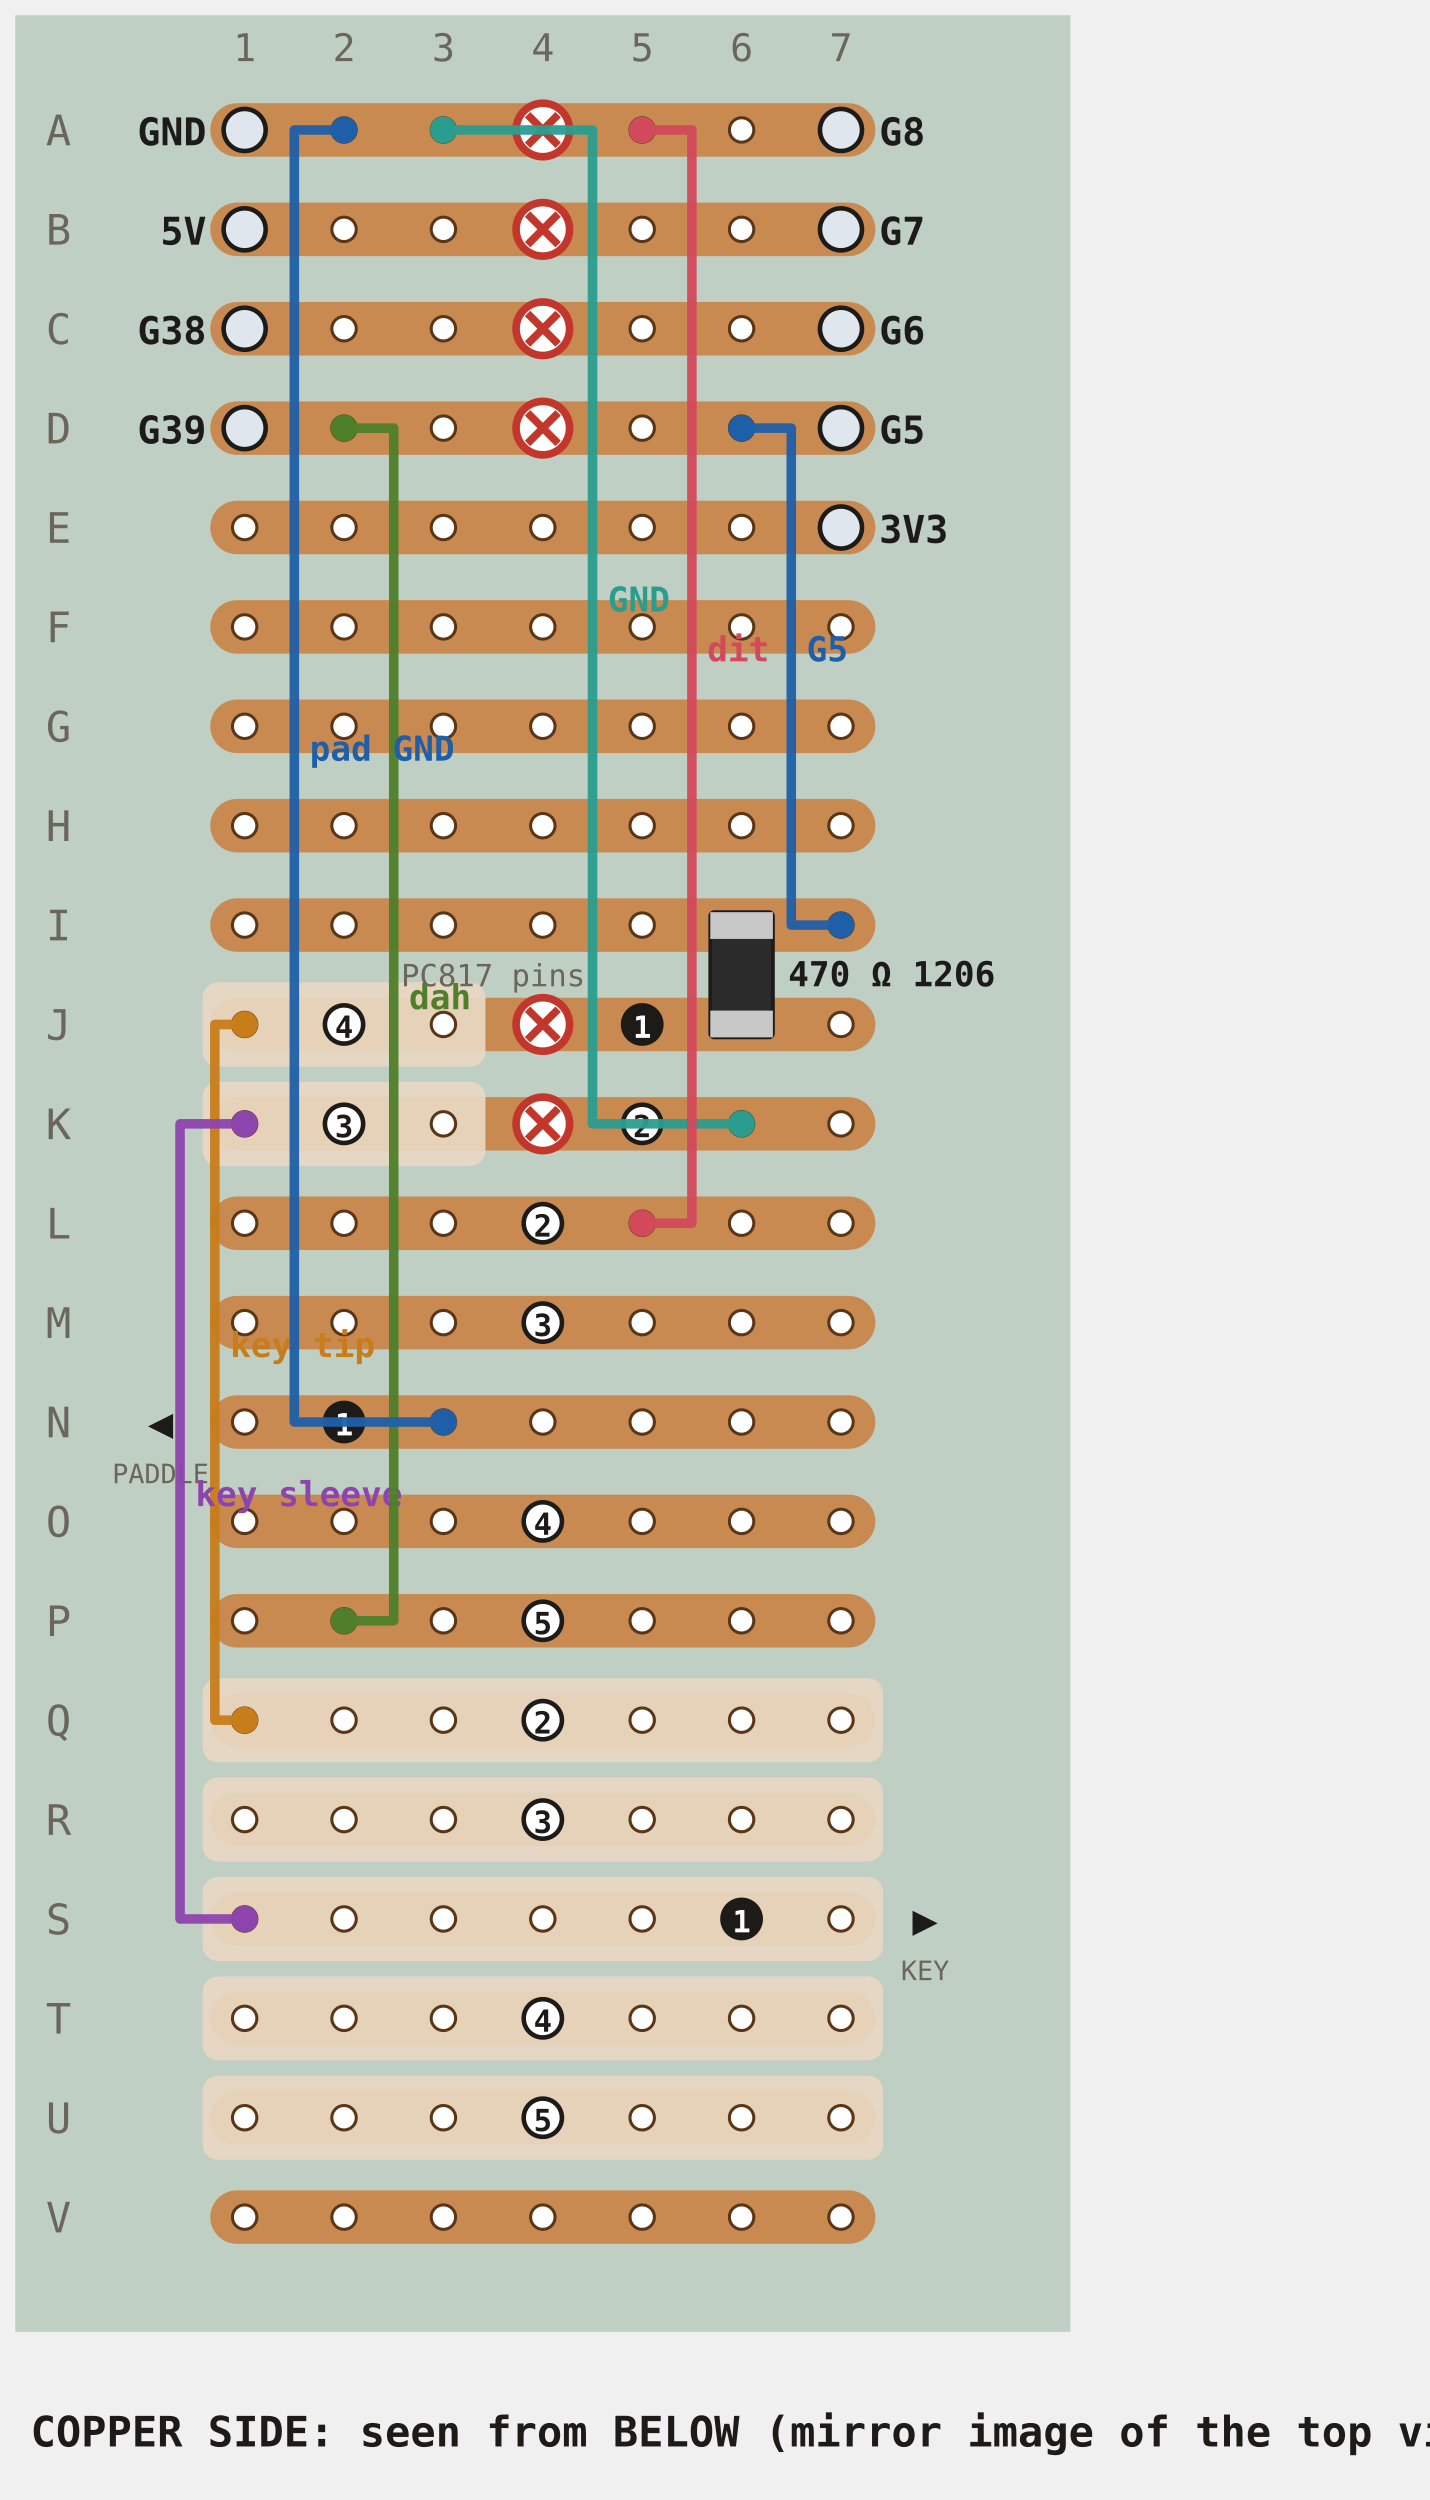
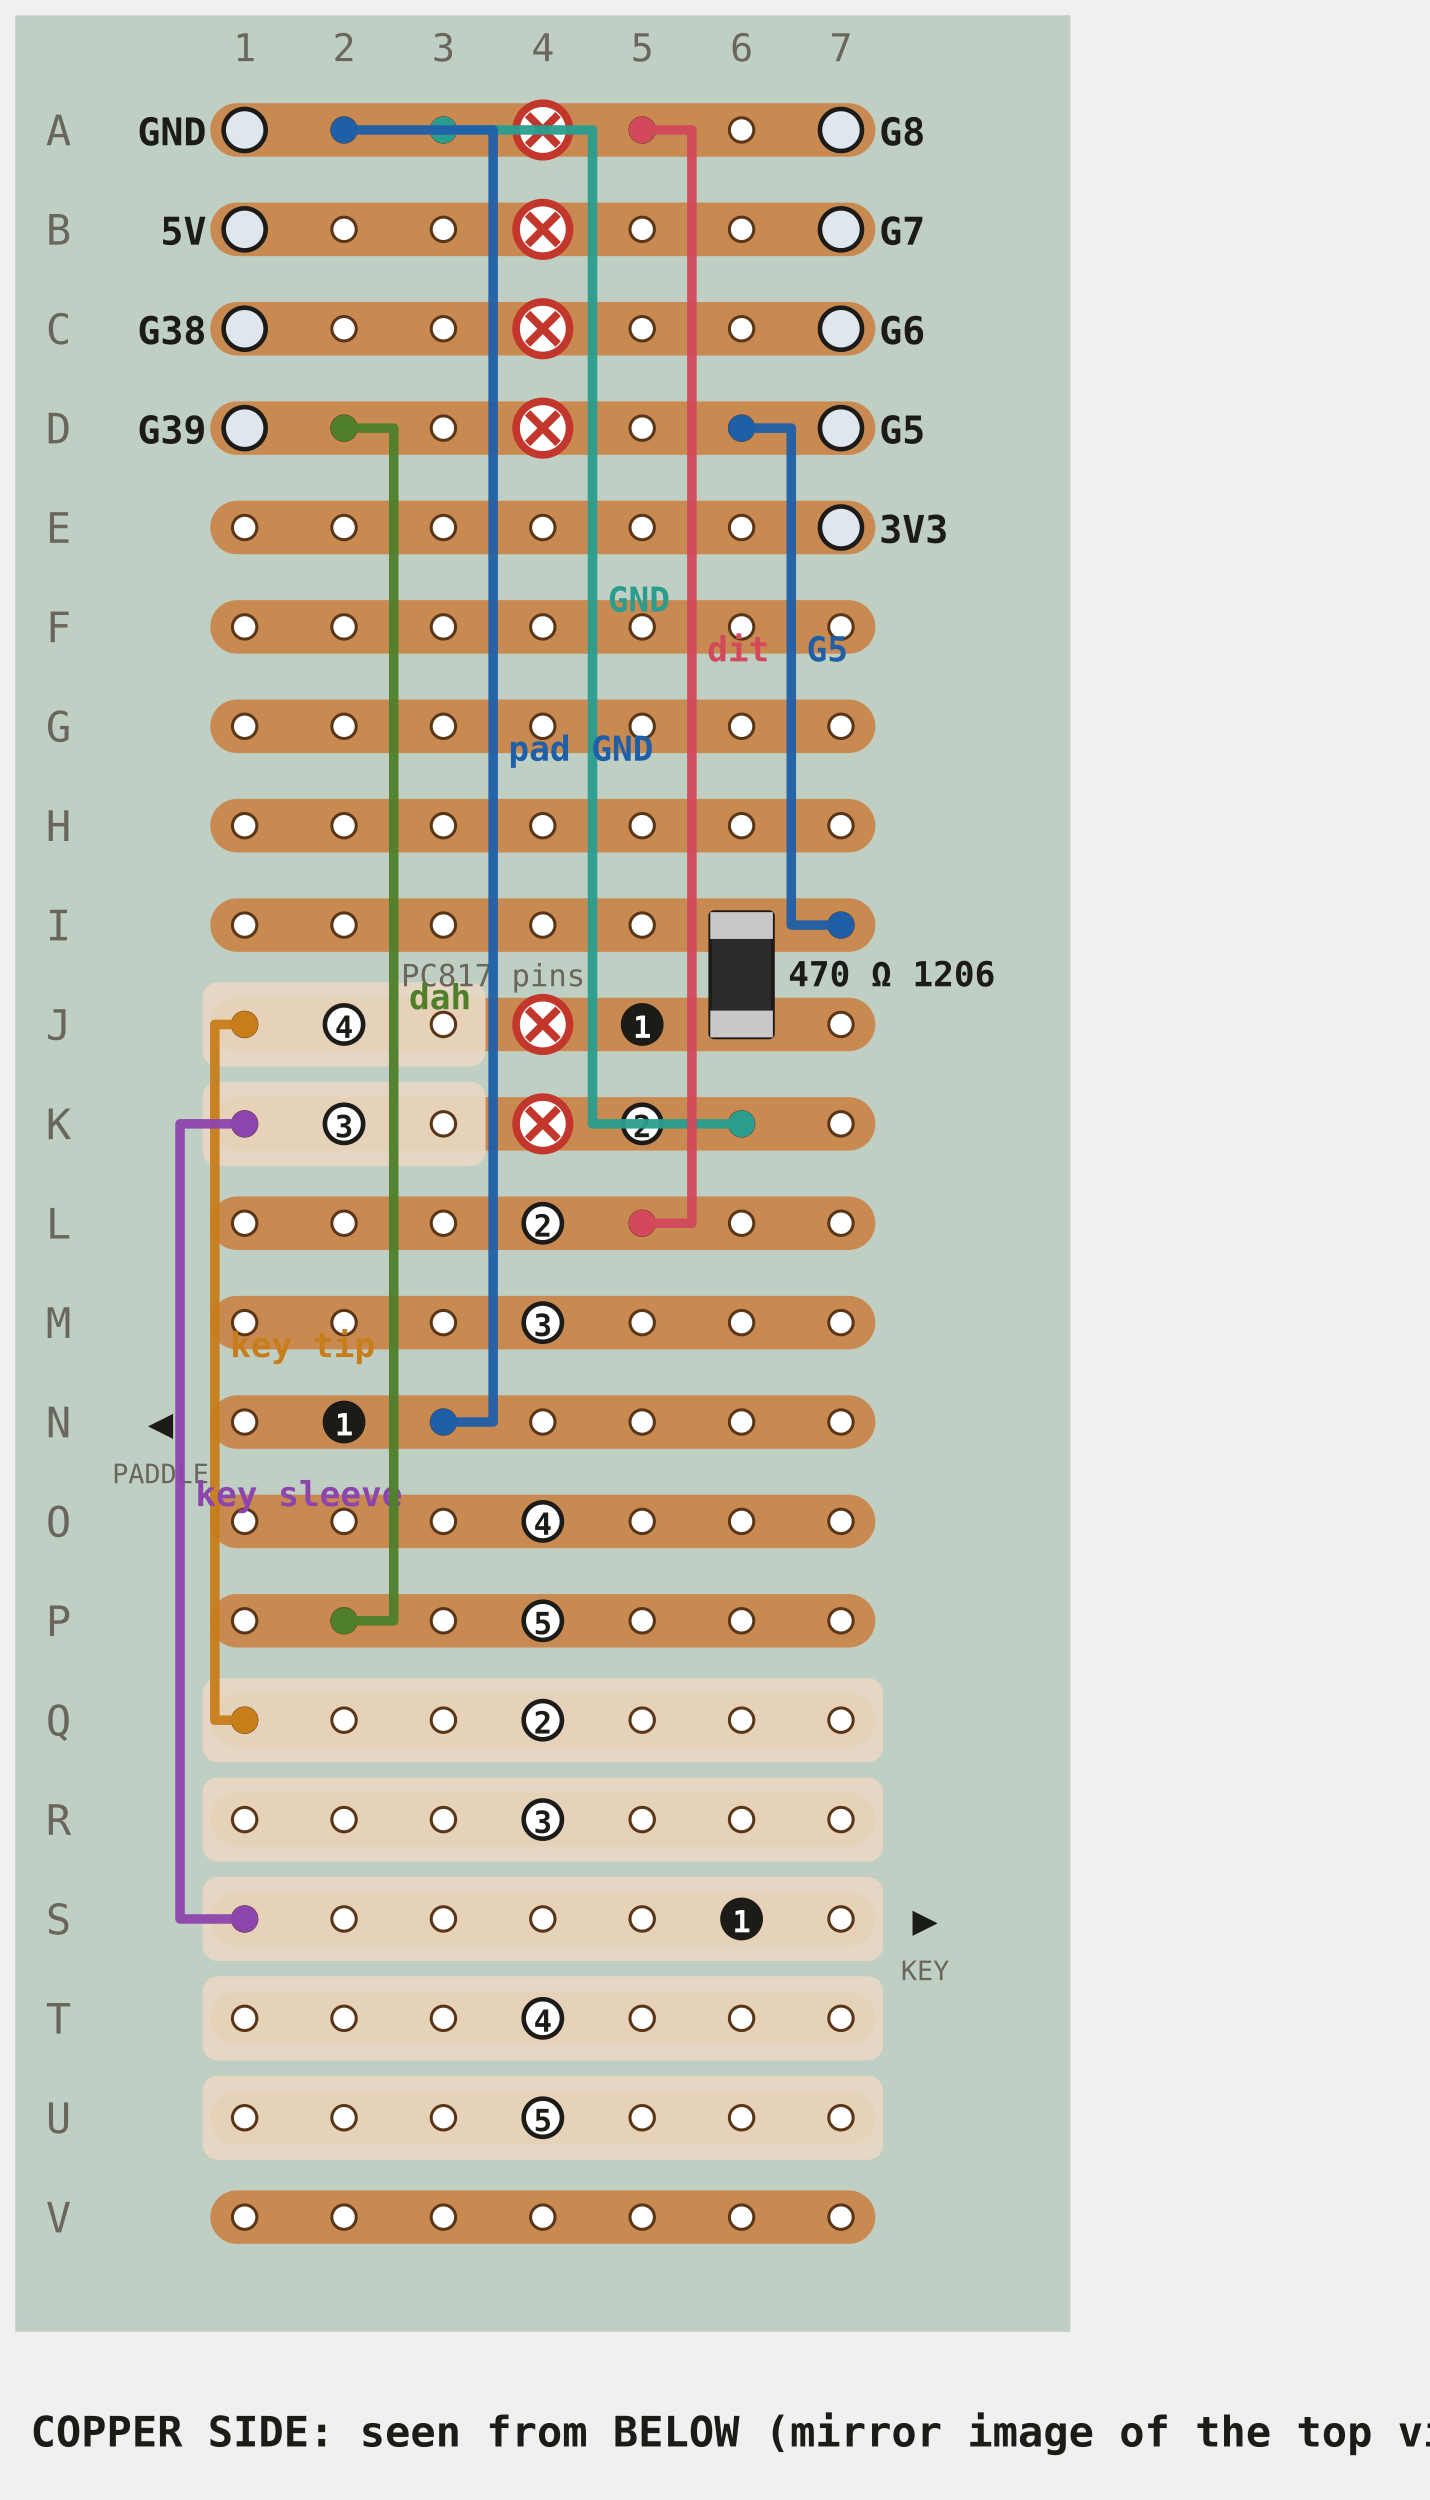
<svg xmlns="http://www.w3.org/2000/svg" viewBox="0 0 374 654" width="374" height="654" font-family="Menlo,Consolas,monospace" style="background:#ffffff">
  <rect x="4" y="4" width="276" height="606" fill="#2f6b3a" opacity=".25" />
  <text x="8" y="640" font-size="11" font-weight="700" fill="#1d1b17">COPPER SIDE: seen from BELOW (mirror image of the top view)</text>
  <rect x="55" y="27" width="174" height="14" rx="7" fill="#c98a52" />
  <text x="12" y="38" font-size="11" fill="#6b665c">A</text>
  <circle cx="64" cy="34" r="3.2" fill="#ffffff" stroke="#5a3516" stroke-width=".8" />
  <circle cx="90" cy="34" r="3.2" fill="#ffffff" stroke="#5a3516" stroke-width=".8" />
  <circle cx="116" cy="34" r="3.2" fill="#ffffff" stroke="#5a3516" stroke-width=".8" />
  <circle cx="142" cy="34" r="7" fill="#ffffff" stroke="#c3362b" stroke-width="2" />
  <path d="M138 30L146 38M146 30L138 38" stroke="#c3362b" stroke-width="2" />
  <circle cx="168" cy="34" r="3.2" fill="#ffffff" stroke="#5a3516" stroke-width=".8" />
  <circle cx="194" cy="34" r="3.2" fill="#ffffff" stroke="#5a3516" stroke-width=".8" />
  <circle cx="220" cy="34" r="3.2" fill="#ffffff" stroke="#5a3516" stroke-width=".8" />
  <rect x="55" y="53" width="174" height="14" rx="7" fill="#c98a52" />
  <text x="12" y="64" font-size="11" fill="#6b665c">B</text>
  <circle cx="64" cy="60" r="3.2" fill="#ffffff" stroke="#5a3516" stroke-width=".8" />
  <circle cx="90" cy="60" r="3.2" fill="#ffffff" stroke="#5a3516" stroke-width=".8" />
  <circle cx="116" cy="60" r="3.2" fill="#ffffff" stroke="#5a3516" stroke-width=".8" />
  <circle cx="142" cy="60" r="7" fill="#ffffff" stroke="#c3362b" stroke-width="2" />
  <path d="M138 56L146 64M146 56L138 64" stroke="#c3362b" stroke-width="2" />
  <circle cx="168" cy="60" r="3.2" fill="#ffffff" stroke="#5a3516" stroke-width=".8" />
  <circle cx="194" cy="60" r="3.2" fill="#ffffff" stroke="#5a3516" stroke-width=".8" />
  <circle cx="220" cy="60" r="3.2" fill="#ffffff" stroke="#5a3516" stroke-width=".8" />
  <rect x="55" y="79" width="174" height="14" rx="7" fill="#c98a52" />
  <text x="12" y="90" font-size="11" fill="#6b665c">C</text>
  <circle cx="64" cy="86" r="3.2" fill="#ffffff" stroke="#5a3516" stroke-width=".8" />
  <circle cx="90" cy="86" r="3.2" fill="#ffffff" stroke="#5a3516" stroke-width=".8" />
  <circle cx="116" cy="86" r="3.2" fill="#ffffff" stroke="#5a3516" stroke-width=".8" />
  <circle cx="142" cy="86" r="7" fill="#ffffff" stroke="#c3362b" stroke-width="2" />
  <path d="M138 82L146 90M146 82L138 90" stroke="#c3362b" stroke-width="2" />
  <circle cx="168" cy="86" r="3.2" fill="#ffffff" stroke="#5a3516" stroke-width=".8" />
  <circle cx="194" cy="86" r="3.2" fill="#ffffff" stroke="#5a3516" stroke-width=".8" />
  <circle cx="220" cy="86" r="3.2" fill="#ffffff" stroke="#5a3516" stroke-width=".8" />
  <rect x="55" y="105" width="174" height="14" rx="7" fill="#c98a52" />
  <text x="12" y="116" font-size="11" fill="#6b665c">D</text>
  <circle cx="64" cy="112" r="3.2" fill="#ffffff" stroke="#5a3516" stroke-width=".8" />
  <circle cx="90" cy="112" r="3.2" fill="#ffffff" stroke="#5a3516" stroke-width=".8" />
  <circle cx="116" cy="112" r="3.2" fill="#ffffff" stroke="#5a3516" stroke-width=".8" />
  <circle cx="142" cy="112" r="7" fill="#ffffff" stroke="#c3362b" stroke-width="2" />
  <path d="M138 108L146 116M146 108L138 116" stroke="#c3362b" stroke-width="2" />
  <circle cx="168" cy="112" r="3.2" fill="#ffffff" stroke="#5a3516" stroke-width=".8" />
  <circle cx="194" cy="112" r="3.2" fill="#ffffff" stroke="#5a3516" stroke-width=".8" />
  <circle cx="220" cy="112" r="3.2" fill="#ffffff" stroke="#5a3516" stroke-width=".8" />
  <rect x="55" y="131" width="174" height="14" rx="7" fill="#c98a52" />
  <text x="12" y="142" font-size="11" fill="#6b665c">E</text>
  <circle cx="64" cy="138" r="3.2" fill="#ffffff" stroke="#5a3516" stroke-width=".8" />
  <circle cx="90" cy="138" r="3.2" fill="#ffffff" stroke="#5a3516" stroke-width=".8" />
  <circle cx="116" cy="138" r="3.2" fill="#ffffff" stroke="#5a3516" stroke-width=".8" />
  <circle cx="142" cy="138" r="3.2" fill="#ffffff" stroke="#5a3516" stroke-width=".8" />
  <circle cx="168" cy="138" r="3.2" fill="#ffffff" stroke="#5a3516" stroke-width=".8" />
  <circle cx="194" cy="138" r="3.2" fill="#ffffff" stroke="#5a3516" stroke-width=".8" />
  <circle cx="220" cy="138" r="3.2" fill="#ffffff" stroke="#5a3516" stroke-width=".8" />
  <rect x="55" y="157" width="174" height="14" rx="7" fill="#c98a52" />
  <text x="12" y="168" font-size="11" fill="#6b665c">F</text>
  <circle cx="64" cy="164" r="3.2" fill="#ffffff" stroke="#5a3516" stroke-width=".8" />
  <circle cx="90" cy="164" r="3.2" fill="#ffffff" stroke="#5a3516" stroke-width=".8" />
  <circle cx="116" cy="164" r="3.2" fill="#ffffff" stroke="#5a3516" stroke-width=".8" />
  <circle cx="142" cy="164" r="3.2" fill="#ffffff" stroke="#5a3516" stroke-width=".8" />
  <circle cx="168" cy="164" r="3.2" fill="#ffffff" stroke="#5a3516" stroke-width=".8" />
  <circle cx="194" cy="164" r="3.2" fill="#ffffff" stroke="#5a3516" stroke-width=".8" />
  <circle cx="220" cy="164" r="3.2" fill="#ffffff" stroke="#5a3516" stroke-width=".8" />
  <rect x="55" y="183" width="174" height="14" rx="7" fill="#c98a52" />
  <text x="12" y="194" font-size="11" fill="#6b665c">G</text>
  <circle cx="64" cy="190" r="3.2" fill="#ffffff" stroke="#5a3516" stroke-width=".8" />
  <circle cx="90" cy="190" r="3.2" fill="#ffffff" stroke="#5a3516" stroke-width=".8" />
  <circle cx="116" cy="190" r="3.2" fill="#ffffff" stroke="#5a3516" stroke-width=".8" />
  <circle cx="142" cy="190" r="3.2" fill="#ffffff" stroke="#5a3516" stroke-width=".8" />
  <circle cx="168" cy="190" r="3.2" fill="#ffffff" stroke="#5a3516" stroke-width=".8" />
  <circle cx="194" cy="190" r="3.2" fill="#ffffff" stroke="#5a3516" stroke-width=".8" />
  <circle cx="220" cy="190" r="3.2" fill="#ffffff" stroke="#5a3516" stroke-width=".8" />
  <rect x="55" y="209" width="174" height="14" rx="7" fill="#c98a52" />
  <text x="12" y="220" font-size="11" fill="#6b665c">H</text>
  <circle cx="64" cy="216" r="3.2" fill="#ffffff" stroke="#5a3516" stroke-width=".8" />
  <circle cx="90" cy="216" r="3.2" fill="#ffffff" stroke="#5a3516" stroke-width=".8" />
  <circle cx="116" cy="216" r="3.2" fill="#ffffff" stroke="#5a3516" stroke-width=".8" />
  <circle cx="142" cy="216" r="3.2" fill="#ffffff" stroke="#5a3516" stroke-width=".8" />
  <circle cx="168" cy="216" r="3.2" fill="#ffffff" stroke="#5a3516" stroke-width=".8" />
  <circle cx="194" cy="216" r="3.2" fill="#ffffff" stroke="#5a3516" stroke-width=".8" />
  <circle cx="220" cy="216" r="3.2" fill="#ffffff" stroke="#5a3516" stroke-width=".8" />
  <rect x="55" y="235" width="174" height="14" rx="7" fill="#c98a52" />
  <text x="12" y="246" font-size="11" fill="#6b665c">I</text>
  <circle cx="64" cy="242" r="3.2" fill="#ffffff" stroke="#5a3516" stroke-width=".8" />
  <circle cx="90" cy="242" r="3.2" fill="#ffffff" stroke="#5a3516" stroke-width=".8" />
  <circle cx="116" cy="242" r="3.2" fill="#ffffff" stroke="#5a3516" stroke-width=".8" />
  <circle cx="142" cy="242" r="3.2" fill="#ffffff" stroke="#5a3516" stroke-width=".8" />
  <circle cx="168" cy="242" r="3.2" fill="#ffffff" stroke="#5a3516" stroke-width=".8" />
  <circle cx="194" cy="242" r="3.2" fill="#ffffff" stroke="#5a3516" stroke-width=".8" />
  <circle cx="220" cy="242" r="3.2" fill="#ffffff" stroke="#5a3516" stroke-width=".8" />
  <rect x="55" y="261" width="174" height="14" rx="7" fill="#c98a52" />
  <rect x="53" y="257" width="74" height="22" fill="#e9d8c4" opacity=".9" rx="4" />
  <text x="12" y="272" font-size="11" fill="#6b665c">J</text>
  <circle cx="64" cy="268" r="3.2" fill="#ffffff" stroke="#5a3516" stroke-width=".8" />
  <circle cx="90" cy="268" r="3.2" fill="#ffffff" stroke="#5a3516" stroke-width=".8" />
  <circle cx="116" cy="268" r="3.2" fill="#ffffff" stroke="#5a3516" stroke-width=".8" />
  <circle cx="142" cy="268" r="7" fill="#ffffff" stroke="#c3362b" stroke-width="2" />
  <path d="M138 264L146 272M146 264L138 272" stroke="#c3362b" stroke-width="2" />
  <circle cx="168" cy="268" r="3.2" fill="#ffffff" stroke="#5a3516" stroke-width=".8" />
  <circle cx="194" cy="268" r="3.2" fill="#ffffff" stroke="#5a3516" stroke-width=".8" />
  <circle cx="220" cy="268" r="3.2" fill="#ffffff" stroke="#5a3516" stroke-width=".8" />
  <rect x="55" y="287" width="174" height="14" rx="7" fill="#c98a52" />
  <rect x="53" y="283" width="74" height="22" fill="#e9d8c4" opacity=".9" rx="4" />
  <text x="12" y="298" font-size="11" fill="#6b665c">K</text>
  <circle cx="64" cy="294" r="3.2" fill="#ffffff" stroke="#5a3516" stroke-width=".8" />
  <circle cx="90" cy="294" r="3.2" fill="#ffffff" stroke="#5a3516" stroke-width=".8" />
  <circle cx="116" cy="294" r="3.2" fill="#ffffff" stroke="#5a3516" stroke-width=".8" />
  <circle cx="142" cy="294" r="7" fill="#ffffff" stroke="#c3362b" stroke-width="2" />
  <path d="M138 290L146 298M146 290L138 298" stroke="#c3362b" stroke-width="2" />
  <circle cx="168" cy="294" r="3.2" fill="#ffffff" stroke="#5a3516" stroke-width=".8" />
  <circle cx="194" cy="294" r="3.2" fill="#ffffff" stroke="#5a3516" stroke-width=".8" />
  <circle cx="220" cy="294" r="3.2" fill="#ffffff" stroke="#5a3516" stroke-width=".8" />
  <rect x="55" y="313" width="174" height="14" rx="7" fill="#c98a52" />
  <text x="12" y="324" font-size="11" fill="#6b665c">L</text>
  <circle cx="64" cy="320" r="3.2" fill="#ffffff" stroke="#5a3516" stroke-width=".8" />
  <circle cx="90" cy="320" r="3.2" fill="#ffffff" stroke="#5a3516" stroke-width=".8" />
  <circle cx="116" cy="320" r="3.2" fill="#ffffff" stroke="#5a3516" stroke-width=".8" />
  <circle cx="142" cy="320" r="3.2" fill="#ffffff" stroke="#5a3516" stroke-width=".8" />
  <circle cx="168" cy="320" r="3.2" fill="#ffffff" stroke="#5a3516" stroke-width=".8" />
  <circle cx="194" cy="320" r="3.2" fill="#ffffff" stroke="#5a3516" stroke-width=".8" />
  <circle cx="220" cy="320" r="3.2" fill="#ffffff" stroke="#5a3516" stroke-width=".8" />
  <rect x="55" y="339" width="174" height="14" rx="7" fill="#c98a52" />
  <text x="12" y="350" font-size="11" fill="#6b665c">M</text>
  <circle cx="64" cy="346" r="3.2" fill="#ffffff" stroke="#5a3516" stroke-width=".8" />
  <circle cx="90" cy="346" r="3.2" fill="#ffffff" stroke="#5a3516" stroke-width=".8" />
  <circle cx="116" cy="346" r="3.2" fill="#ffffff" stroke="#5a3516" stroke-width=".8" />
  <circle cx="142" cy="346" r="3.2" fill="#ffffff" stroke="#5a3516" stroke-width=".8" />
  <circle cx="168" cy="346" r="3.2" fill="#ffffff" stroke="#5a3516" stroke-width=".8" />
  <circle cx="194" cy="346" r="3.2" fill="#ffffff" stroke="#5a3516" stroke-width=".8" />
  <circle cx="220" cy="346" r="3.2" fill="#ffffff" stroke="#5a3516" stroke-width=".8" />
  <rect x="55" y="365" width="174" height="14" rx="7" fill="#c98a52" />
  <text x="12" y="376" font-size="11" fill="#6b665c">N</text>
  <circle cx="64" cy="372" r="3.2" fill="#ffffff" stroke="#5a3516" stroke-width=".8" />
  <circle cx="90" cy="372" r="3.2" fill="#ffffff" stroke="#5a3516" stroke-width=".8" />
  <circle cx="116" cy="372" r="3.2" fill="#ffffff" stroke="#5a3516" stroke-width=".8" />
  <circle cx="142" cy="372" r="3.2" fill="#ffffff" stroke="#5a3516" stroke-width=".8" />
  <circle cx="168" cy="372" r="3.2" fill="#ffffff" stroke="#5a3516" stroke-width=".8" />
  <circle cx="194" cy="372" r="3.2" fill="#ffffff" stroke="#5a3516" stroke-width=".8" />
  <circle cx="220" cy="372" r="3.2" fill="#ffffff" stroke="#5a3516" stroke-width=".8" />
  <rect x="55" y="391" width="174" height="14" rx="7" fill="#c98a52" />
  <text x="12" y="402" font-size="11" fill="#6b665c">O</text>
  <circle cx="64" cy="398" r="3.2" fill="#ffffff" stroke="#5a3516" stroke-width=".8" />
  <circle cx="90" cy="398" r="3.2" fill="#ffffff" stroke="#5a3516" stroke-width=".8" />
  <circle cx="116" cy="398" r="3.2" fill="#ffffff" stroke="#5a3516" stroke-width=".8" />
  <circle cx="142" cy="398" r="3.2" fill="#ffffff" stroke="#5a3516" stroke-width=".8" />
  <circle cx="168" cy="398" r="3.2" fill="#ffffff" stroke="#5a3516" stroke-width=".8" />
  <circle cx="194" cy="398" r="3.2" fill="#ffffff" stroke="#5a3516" stroke-width=".8" />
  <circle cx="220" cy="398" r="3.2" fill="#ffffff" stroke="#5a3516" stroke-width=".8" />
  <rect x="55" y="417" width="174" height="14" rx="7" fill="#c98a52" />
  <text x="12" y="428" font-size="11" fill="#6b665c">P</text>
  <circle cx="64" cy="424" r="3.2" fill="#ffffff" stroke="#5a3516" stroke-width=".8" />
  <circle cx="90" cy="424" r="3.2" fill="#ffffff" stroke="#5a3516" stroke-width=".8" />
  <circle cx="116" cy="424" r="3.2" fill="#ffffff" stroke="#5a3516" stroke-width=".8" />
  <circle cx="142" cy="424" r="3.2" fill="#ffffff" stroke="#5a3516" stroke-width=".8" />
  <circle cx="168" cy="424" r="3.2" fill="#ffffff" stroke="#5a3516" stroke-width=".8" />
  <circle cx="194" cy="424" r="3.2" fill="#ffffff" stroke="#5a3516" stroke-width=".8" />
  <circle cx="220" cy="424" r="3.2" fill="#ffffff" stroke="#5a3516" stroke-width=".8" />
  <rect x="55" y="443" width="174" height="14" rx="7" fill="#c98a52" />
  <rect x="53" y="439" width="178" height="22" fill="#e9d8c4" opacity=".9" rx="4" />
  <text x="12" y="454" font-size="11" fill="#6b665c">Q</text>
  <circle cx="64" cy="450" r="3.2" fill="#ffffff" stroke="#5a3516" stroke-width=".8" />
  <circle cx="90" cy="450" r="3.2" fill="#ffffff" stroke="#5a3516" stroke-width=".8" />
  <circle cx="116" cy="450" r="3.2" fill="#ffffff" stroke="#5a3516" stroke-width=".8" />
  <circle cx="142" cy="450" r="3.2" fill="#ffffff" stroke="#5a3516" stroke-width=".8" />
  <circle cx="168" cy="450" r="3.2" fill="#ffffff" stroke="#5a3516" stroke-width=".8" />
  <circle cx="194" cy="450" r="3.2" fill="#ffffff" stroke="#5a3516" stroke-width=".8" />
  <circle cx="220" cy="450" r="3.2" fill="#ffffff" stroke="#5a3516" stroke-width=".8" />
  <rect x="55" y="469" width="174" height="14" rx="7" fill="#c98a52" />
  <rect x="53" y="465" width="178" height="22" fill="#e9d8c4" opacity=".9" rx="4" />
  <text x="12" y="480" font-size="11" fill="#6b665c">R</text>
  <circle cx="64" cy="476" r="3.2" fill="#ffffff" stroke="#5a3516" stroke-width=".8" />
  <circle cx="90" cy="476" r="3.2" fill="#ffffff" stroke="#5a3516" stroke-width=".8" />
  <circle cx="116" cy="476" r="3.2" fill="#ffffff" stroke="#5a3516" stroke-width=".8" />
  <circle cx="142" cy="476" r="3.2" fill="#ffffff" stroke="#5a3516" stroke-width=".8" />
  <circle cx="168" cy="476" r="3.2" fill="#ffffff" stroke="#5a3516" stroke-width=".8" />
  <circle cx="194" cy="476" r="3.2" fill="#ffffff" stroke="#5a3516" stroke-width=".8" />
  <circle cx="220" cy="476" r="3.2" fill="#ffffff" stroke="#5a3516" stroke-width=".8" />
  <rect x="55" y="495" width="174" height="14" rx="7" fill="#c98a52" />
  <rect x="53" y="491" width="178" height="22" fill="#e9d8c4" opacity=".9" rx="4" />
  <text x="12" y="506" font-size="11" fill="#6b665c">S</text>
  <circle cx="64" cy="502" r="3.2" fill="#ffffff" stroke="#5a3516" stroke-width=".8" />
  <circle cx="90" cy="502" r="3.2" fill="#ffffff" stroke="#5a3516" stroke-width=".8" />
  <circle cx="116" cy="502" r="3.2" fill="#ffffff" stroke="#5a3516" stroke-width=".8" />
  <circle cx="142" cy="502" r="3.2" fill="#ffffff" stroke="#5a3516" stroke-width=".8" />
  <circle cx="168" cy="502" r="3.2" fill="#ffffff" stroke="#5a3516" stroke-width=".8" />
  <circle cx="194" cy="502" r="3.2" fill="#ffffff" stroke="#5a3516" stroke-width=".8" />
  <circle cx="220" cy="502" r="3.2" fill="#ffffff" stroke="#5a3516" stroke-width=".8" />
  <rect x="55" y="521" width="174" height="14" rx="7" fill="#c98a52" />
  <rect x="53" y="517" width="178" height="22" fill="#e9d8c4" opacity=".9" rx="4" />
  <text x="12" y="532" font-size="11" fill="#6b665c">T</text>
  <circle cx="64" cy="528" r="3.2" fill="#ffffff" stroke="#5a3516" stroke-width=".8" />
  <circle cx="90" cy="528" r="3.2" fill="#ffffff" stroke="#5a3516" stroke-width=".8" />
  <circle cx="116" cy="528" r="3.2" fill="#ffffff" stroke="#5a3516" stroke-width=".8" />
  <circle cx="142" cy="528" r="3.2" fill="#ffffff" stroke="#5a3516" stroke-width=".8" />
  <circle cx="168" cy="528" r="3.2" fill="#ffffff" stroke="#5a3516" stroke-width=".8" />
  <circle cx="194" cy="528" r="3.2" fill="#ffffff" stroke="#5a3516" stroke-width=".8" />
  <circle cx="220" cy="528" r="3.2" fill="#ffffff" stroke="#5a3516" stroke-width=".8" />
  <rect x="55" y="547" width="174" height="14" rx="7" fill="#c98a52" />
  <rect x="53" y="543" width="178" height="22" fill="#e9d8c4" opacity=".9" rx="4" />
  <text x="12" y="558" font-size="11" fill="#6b665c">U</text>
  <circle cx="64" cy="554" r="3.2" fill="#ffffff" stroke="#5a3516" stroke-width=".8" />
  <circle cx="90" cy="554" r="3.2" fill="#ffffff" stroke="#5a3516" stroke-width=".8" />
  <circle cx="116" cy="554" r="3.2" fill="#ffffff" stroke="#5a3516" stroke-width=".8" />
  <circle cx="142" cy="554" r="3.2" fill="#ffffff" stroke="#5a3516" stroke-width=".8" />
  <circle cx="168" cy="554" r="3.2" fill="#ffffff" stroke="#5a3516" stroke-width=".8" />
  <circle cx="194" cy="554" r="3.2" fill="#ffffff" stroke="#5a3516" stroke-width=".8" />
  <circle cx="220" cy="554" r="3.2" fill="#ffffff" stroke="#5a3516" stroke-width=".8" />
  <rect x="55" y="573" width="174" height="14" rx="7" fill="#c98a52" />
  <text x="12" y="584" font-size="11" fill="#6b665c">V</text>
  <circle cx="64" cy="580" r="3.2" fill="#ffffff" stroke="#5a3516" stroke-width=".8" />
  <circle cx="90" cy="580" r="3.2" fill="#ffffff" stroke="#5a3516" stroke-width=".8" />
  <circle cx="116" cy="580" r="3.2" fill="#ffffff" stroke="#5a3516" stroke-width=".8" />
  <circle cx="142" cy="580" r="3.2" fill="#ffffff" stroke="#5a3516" stroke-width=".8" />
  <circle cx="168" cy="580" r="3.2" fill="#ffffff" stroke="#5a3516" stroke-width=".8" />
  <circle cx="194" cy="580" r="3.2" fill="#ffffff" stroke="#5a3516" stroke-width=".8" />
  <circle cx="220" cy="580" r="3.2" fill="#ffffff" stroke="#5a3516" stroke-width=".8" />
  <text x="61" y="16" font-size="10" fill="#6b665c">1</text>
  <text x="87" y="16" font-size="10" fill="#6b665c">2</text>
  <text x="113" y="16" font-size="10" fill="#6b665c">3</text>
  <text x="139" y="16" font-size="10" fill="#6b665c">4</text>
  <text x="165" y="16" font-size="10" fill="#6b665c">5</text>
  <text x="191" y="16" font-size="10" fill="#6b665c">6</text>
  <text x="217" y="16" font-size="10" fill="#6b665c">7</text>
  <circle cx="64" cy="34" r="5.5" fill="#dfe6ee" stroke="#1d1b17" stroke-width="1.2" />
  <text x="54" y="38" font-size="10" text-anchor="end" fill="#1d1b17" font-weight="600">GND</text>
  <circle cx="64" cy="60" r="5.5" fill="#dfe6ee" stroke="#1d1b17" stroke-width="1.2" />
  <text x="54" y="64" font-size="10" text-anchor="end" fill="#1d1b17" font-weight="600">5V</text>
  <circle cx="64" cy="86" r="5.5" fill="#dfe6ee" stroke="#1d1b17" stroke-width="1.2" />
  <text x="54" y="90" font-size="10" text-anchor="end" fill="#1d1b17" font-weight="600">G38</text>
  <circle cx="64" cy="112" r="5.5" fill="#dfe6ee" stroke="#1d1b17" stroke-width="1.2" />
  <text x="54" y="116" font-size="10" text-anchor="end" fill="#1d1b17" font-weight="600">G39</text>
  <circle cx="220" cy="34" r="5.5" fill="#dfe6ee" stroke="#1d1b17" stroke-width="1.2" />
  <text x="230" y="38" font-size="10" text-anchor="start" fill="#1d1b17" font-weight="600">G8</text>
  <circle cx="220" cy="60" r="5.5" fill="#dfe6ee" stroke="#1d1b17" stroke-width="1.2" />
  <text x="230" y="64" font-size="10" text-anchor="start" fill="#1d1b17" font-weight="600">G7</text>
  <circle cx="220" cy="86" r="5.5" fill="#dfe6ee" stroke="#1d1b17" stroke-width="1.2" />
  <text x="230" y="90" font-size="10" text-anchor="start" fill="#1d1b17" font-weight="600">G6</text>
  <circle cx="220" cy="112" r="5.5" fill="#dfe6ee" stroke="#1d1b17" stroke-width="1.2" />
  <text x="230" y="116" font-size="10" text-anchor="start" fill="#1d1b17" font-weight="600">G5</text>
  <circle cx="220" cy="138" r="5.5" fill="#dfe6ee" stroke="#1d1b17" stroke-width="1.2" />
  <text x="230" y="142" font-size="10" text-anchor="start" fill="#1d1b17" font-weight="600">3V3</text>
  <text x="129.0" y="258" font-size="8" text-anchor="middle" fill="#6b665c">PC817 pins</text>
  <circle cx="168" cy="268" r="5" fill="#1d1b17" stroke="#1d1b17" stroke-width="1.2" />
  <text x="168" y="271.5" font-size="8" text-anchor="middle" fill="#ffffff" font-weight="600">1</text>
  <circle cx="168" cy="294" r="5" fill="#ffffff" stroke="#1d1b17" stroke-width="1.2" />
  <text x="168" y="297.5" font-size="8" text-anchor="middle" fill="#1d1b17" font-weight="600">2</text>
  <circle cx="90" cy="294" r="5" fill="#ffffff" stroke="#1d1b17" stroke-width="1.2" />
  <text x="90" y="297.5" font-size="8" text-anchor="middle" fill="#1d1b17" font-weight="600">3</text>
  <circle cx="90" cy="268" r="5" fill="#ffffff" stroke="#1d1b17" stroke-width="1.2" />
  <text x="90" y="271.5" font-size="8" text-anchor="middle" fill="#1d1b17" font-weight="600">4</text>
  <text x="42" y="376.0" font-size="11" text-anchor="middle" fill="#1d1b17">◀</text>
  <text x="42" y="388.0" font-size="7" text-anchor="middle" fill="#6b665c">PADDLE</text>
  <circle cx="142" cy="320" r="5" fill="#ffffff" stroke="#1d1b17" stroke-width="1.2" />
  <text x="142" y="323.5" font-size="8" text-anchor="middle" fill="#1d1b17" font-weight="600">2</text>
  <circle cx="142" cy="346" r="5" fill="#ffffff" stroke="#1d1b17" stroke-width="1.2" />
  <text x="142" y="349.5" font-size="8" text-anchor="middle" fill="#1d1b17" font-weight="600">3</text>
  <circle cx="142" cy="398" r="5" fill="#ffffff" stroke="#1d1b17" stroke-width="1.2" />
  <text x="142" y="401.5" font-size="8" text-anchor="middle" fill="#1d1b17" font-weight="600">4</text>
  <circle cx="142" cy="424" r="5" fill="#ffffff" stroke="#1d1b17" stroke-width="1.2" />
  <text x="142" y="427.5" font-size="8" text-anchor="middle" fill="#1d1b17" font-weight="600">5</text>
  <circle cx="90" cy="372" r="5" fill="#1d1b17" stroke="#1d1b17" stroke-width="1.2" />
  <text x="90" y="375.5" font-size="8" text-anchor="middle" fill="#ffffff" font-weight="600">1</text>
  <text x="242" y="506.0" font-size="11" text-anchor="middle" fill="#1d1b17">▶</text>
  <text x="242" y="518.0" font-size="7" text-anchor="middle" fill="#6b665c">KEY</text>
  <circle cx="142" cy="450" r="5" fill="#ffffff" stroke="#1d1b17" stroke-width="1.2" />
  <text x="142" y="453.5" font-size="8" text-anchor="middle" fill="#1d1b17" font-weight="600">2</text>
  <circle cx="142" cy="476" r="5" fill="#ffffff" stroke="#1d1b17" stroke-width="1.2" />
  <text x="142" y="479.5" font-size="8" text-anchor="middle" fill="#1d1b17" font-weight="600">3</text>
  <circle cx="142" cy="528" r="5" fill="#ffffff" stroke="#1d1b17" stroke-width="1.2" />
  <text x="142" y="531.5" font-size="8" text-anchor="middle" fill="#1d1b17" font-weight="600">4</text>
  <circle cx="142" cy="554" r="5" fill="#ffffff" stroke="#1d1b17" stroke-width="1.2" />
  <text x="142" y="557.5" font-size="8" text-anchor="middle" fill="#1d1b17" font-weight="600">5</text>
  <circle cx="194" cy="502" r="5" fill="#1d1b17" stroke="#1d1b17" stroke-width="1.2" />
  <text x="194" y="505.5" font-size="8" text-anchor="middle" fill="#ffffff" font-weight="600">1</text>
  <path d="M194 112L207.0 112L207.0 242L220 242" stroke="#1f5fa8" stroke-width="2.5" fill="none" stroke-linejoin="round" opacity=".95" />
  <circle cx="194" cy="112" r="3.5" fill="#1f5fa8" />
  <circle cx="220" cy="242" r="3.5" fill="#1f5fa8" />
  <text x="211.0" y="173.0" font-size="9" fill="#1f5fa8" font-weight="600">G5</text>
  <path d="M194 294L155.0 294L155.0 34L116 34" stroke="#2a9d8f" stroke-width="2.5" fill="none" stroke-linejoin="round" opacity=".95" />
  <circle cx="194" cy="294" r="3.5" fill="#2a9d8f" />
  <circle cx="116" cy="34" r="3.5" fill="#2a9d8f" />
  <text x="159.0" y="160.0" font-size="9" fill="#2a9d8f" font-weight="600">GND</text>
  <path d="M64 450L56.2 450L56.2 268L64 268" stroke="#c77d1a" stroke-width="2.5" fill="none" stroke-linejoin="round" opacity=".95" />
  <circle cx="64" cy="450" r="3.5" fill="#c77d1a" />
  <circle cx="64" cy="268" r="3.5" fill="#c77d1a" />
  <text x="60.2" y="355.0" font-size="9" fill="#c77d1a" font-weight="600">key tip</text>
  <path d="M64 502L47.1 502L47.1 294L64 294" stroke="#8e44ad" stroke-width="2.5" fill="none" stroke-linejoin="round" opacity=".95" />
  <circle cx="64" cy="502" r="3.5" fill="#8e44ad" />
  <circle cx="64" cy="294" r="3.5" fill="#8e44ad" />
  <text x="51.1" y="394.0" font-size="9" fill="#8e44ad" font-weight="600">key sleeve</text>
  <path d="M168 320L181.0 320L181.0 34L168 34" stroke="#d1495b" stroke-width="2.5" fill="none" stroke-linejoin="round" opacity=".95" />
  <circle cx="168" cy="320" r="3.5" fill="#d1495b" />
  <circle cx="168" cy="34" r="3.5" fill="#d1495b" />
  <text x="185.0" y="173.0" font-size="9" fill="#d1495b" font-weight="600">dit</text>
  <path d="M90 424L103.0 424L103.0 112L90 112" stroke="#4f7f2a" stroke-width="2.5" fill="none" stroke-linejoin="round" opacity=".95" />
  <circle cx="90" cy="424" r="3.5" fill="#4f7f2a" />
  <circle cx="90" cy="112" r="3.5" fill="#4f7f2a" />
  <text x="107.0" y="264.0" font-size="9" fill="#4f7f2a" font-weight="600">dah</text>
-   <path d="M116 372L77.0 372L77.0 34L90 34" stroke="#1f5fa8" stroke-width="2.5" fill="none" stroke-linejoin="round" opacity=".95" />
+   <path d="M116 372L129.0 372L129.0 34L90 34" stroke="#1f5fa8" stroke-width="2.5" fill="none" stroke-linejoin="round" opacity=".95" />
  <circle cx="116" cy="372" r="3.5" fill="#1f5fa8" />
  <circle cx="90" cy="34" r="3.5" fill="#1f5fa8" />
-   <text x="81.0" y="199.0" font-size="9" fill="#1f5fa8" font-weight="600">pad GND</text>
+   <text x="133.0" y="199.0" font-size="9" fill="#1f5fa8" font-weight="600">pad GND</text>
  <rect x="185.811" y="238.622" width="16.378" height="32.756" fill="#2b2b2b" stroke="#1d1b17" stroke-width="1" rx="1" />
  <rect x="185.811" y="238.622" width="16.378" height="7" fill="#c8c8c8" />
  <rect x="185.811" y="264.378" width="16.378" height="7" fill="#c8c8c8" />
  <text x="206.189" y="258.0" font-size="9" fill="#1d1b17" font-weight="600">470 Ω 1206</text>
</svg>
